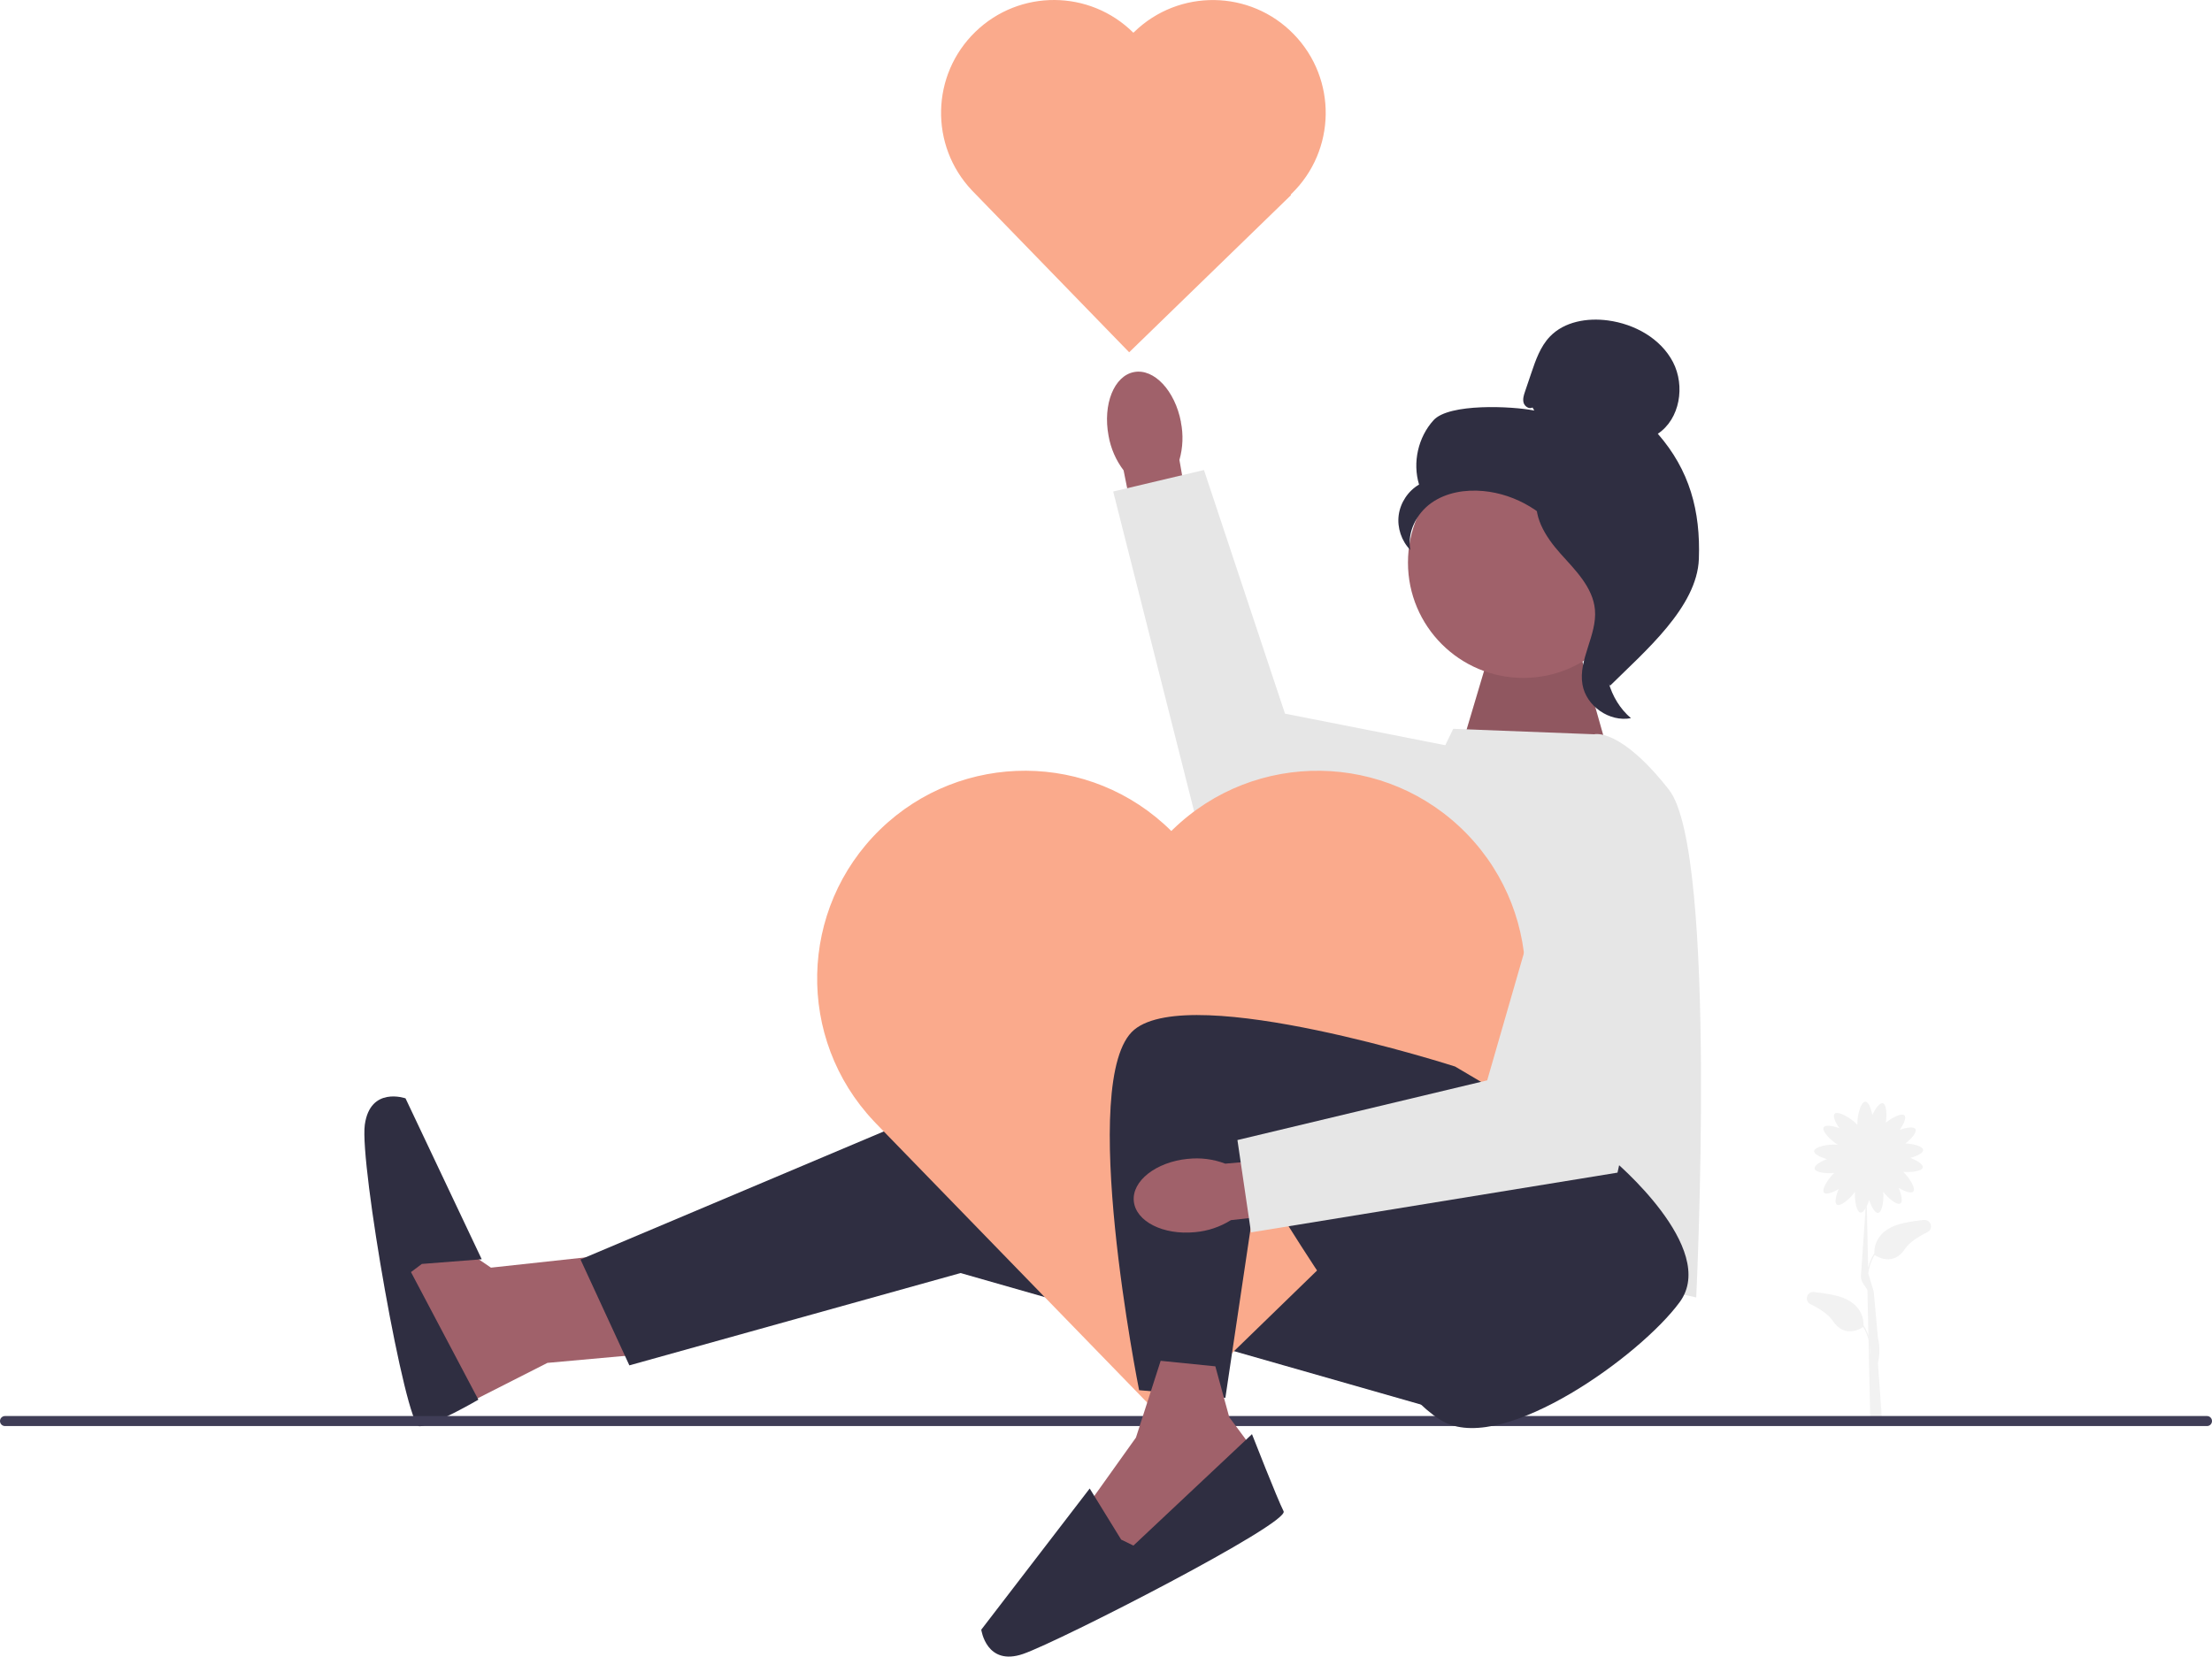
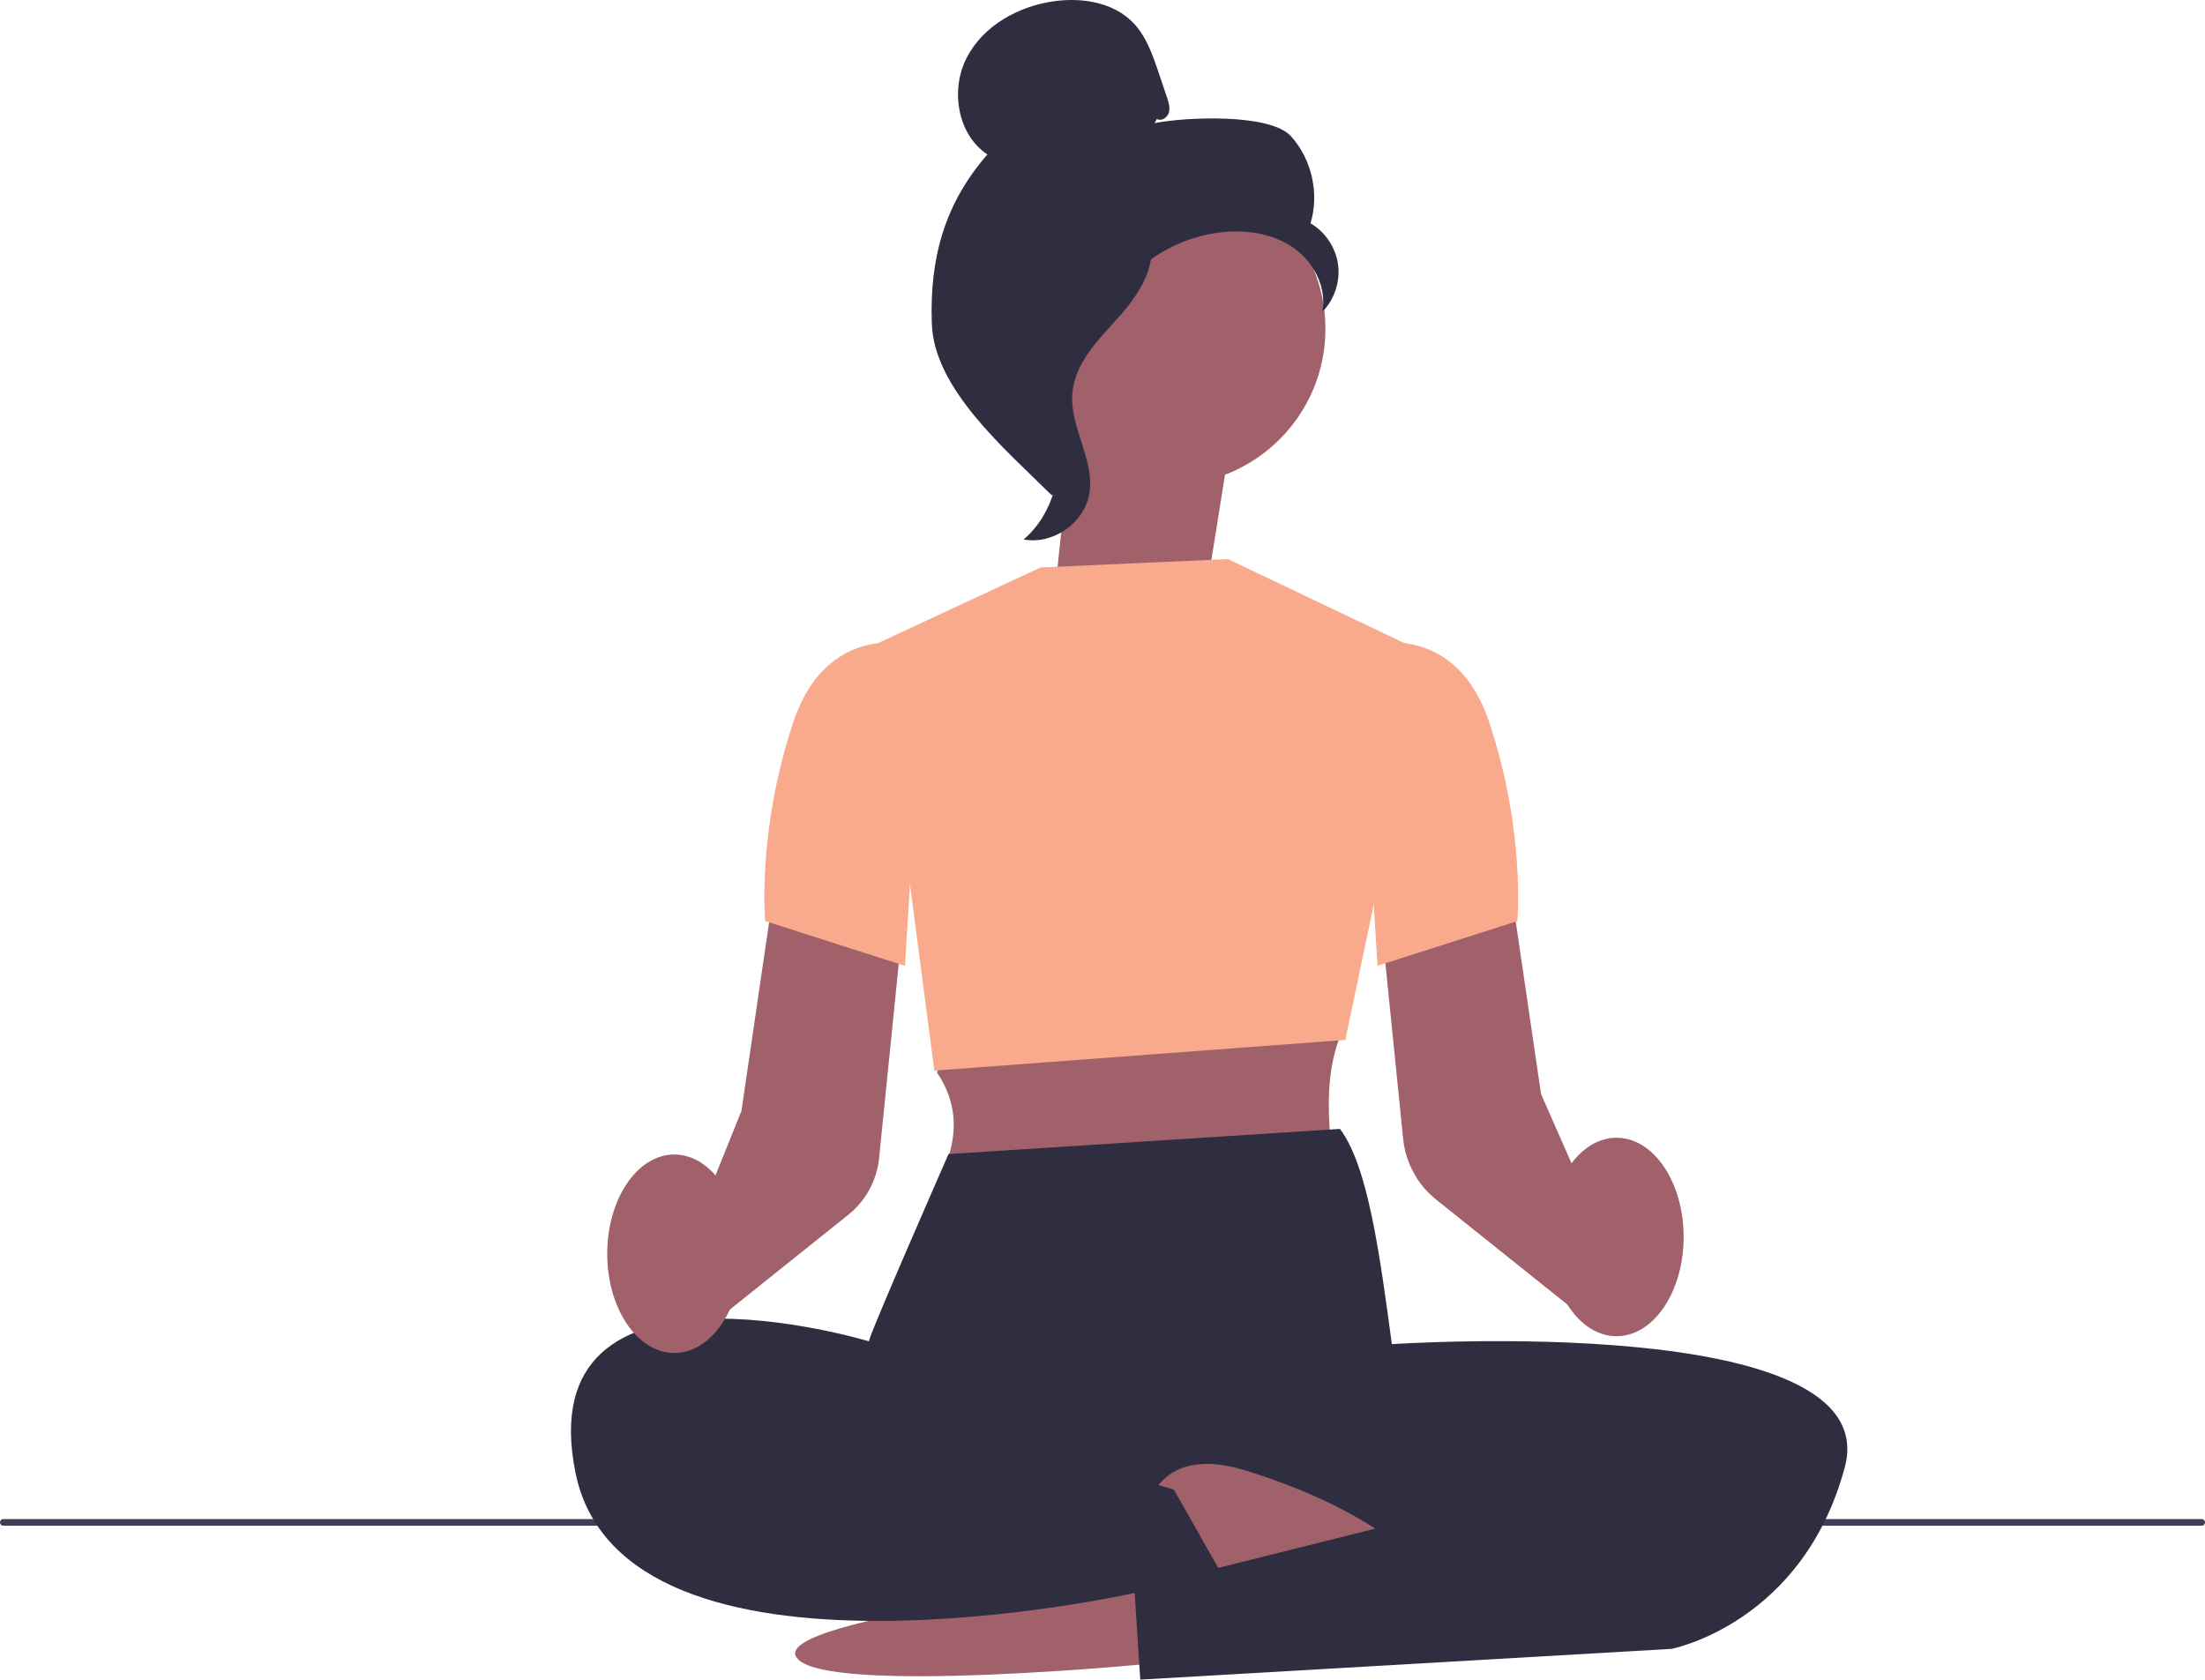
- <svg xmlns="http://www.w3.org/2000/svg" width="524.67" height="392.985" viewBox="0 0 524.67 392.985">
-   <polygon points="146.06 297.499 116.45 300.719 102.28 291.059 94.08 300.719 98.02 321.099 102.52 337.189 129.85 323.309 151.86 321.319 146.06 297.499" fill="#a0616a" />
-   <polygon points="296.09 263.369 224.62 262.079 137.69 298.779 149.28 323.899 227.84 301.999 349.53 336.769 332.79 254.359 296.09 263.369" fill="#2f2e41" />
-   <path d="m100.05,299.839l14.21-1.11-18.07-38.17s-8.37-2.96-9.66,6.25c-1.29,9.2,9.7,71.53,12.92,71.53s14.02-6.3,14.02-6.3l-15.99-30.27,2.58-1.93h-.01v-0Z" fill="#2f2e41" />
-   <path d="m456.35,289.389c-1.43.15-2.99.38-4.65.72-7.04,1.43-7.18,6.21-7.12,7.3l-.05-.03c-.71,1.13-1.15,2.28-1.42,3.37l-.32-14.64c.21-.43.4-.93.56-1.43.53,1.62,1.39,3.15,2.13,3.05.97-.13,1.39-2.98,1.21-5,1.23,1.58,3.3,3.28,4.08,2.76.62-.42.25-2.14-.43-3.7,1.42.86,2.99,1.42,3.48.87.67-.74-.93-3.27-2.4-4.68,1.97.18,4.48-.13,4.64-1.03.14-.74-1.36-1.67-2.95-2.27,1.6-.42,3.1-1.16,3.05-1.89-.06-.87-2.28-1.45-4.2-1.53,1.45-1.13,2.78-2.7,2.37-3.41-.37-.65-2.11-.4-3.72.17.95-1.36,1.62-2.89,1.11-3.41-.63-.65-2.88.47-4.42,1.72.3-1.94.15-4.39-.72-4.61-.73-.19-1.76,1.24-2.47,2.79-.31-1.63-.95-3.17-1.68-3.17-1.04,0-1.88,3.14-1.88,5.18v.33c-.1-.12-.22-.25-.36-.38-1.47-1.42-4.3-3-5.03-2.26-.51.52.16,2.05,1.11,3.41-1.61-.57-3.35-.83-3.72-.17-.5.88,1.65,3.06,3.39,4.12-.1-.01-.22-.02-.33-.03-2.04-.14-5.23.49-5.3,1.53-.05.73,1.45,1.47,3.05,1.89-1.6.6-3.09,1.53-2.95,2.27.16.9,2.67,1.21,4.64,1.03-1.47,1.41-3.07,3.94-2.4,4.68.49.54,2.06-.02,3.48-.87-.68,1.56-1.05,3.28-.43,3.7.82.55,3.09-1.37,4.28-3.02-.12,2.02.36,4.8,1.32,4.91.4.05.83-.38,1.21-1.04l-1.09,15.74c-.25,1.83,1.37,3.03,1.52,3.78l.23,10.66c-.26-.76-.62-1.54-1.1-2.31l-.05.03c.06-1.1-.08-5.87-7.12-7.3-1.66-.34-3.22-.57-4.65-.72-1.69-.18-2.35,2.13-.82,2.88,2.21,1.08,4.29,2.44,5.37,4.05,2.77,4.12,6.59,1.74,7.14,1.37.61,1.01,1.01,2.03,1.26,3l.12,5.66c-.03.13-.05.21-.05.21l.06.02.3,13.7,2.8-.02-1-14c.17-.76.69-3.33,0-6l-1-11h0s.06.29,0,0l-1.3-4.32c.19-1.34.63-2.84,1.52-4.33.54.37,4.37,2.75,7.14-1.37,1.08-1.61,3.16-2.97,5.37-4.05,1.52-.75.87-3.06-.82-2.88h0v-.03h0l.01 0Zm-12.76,32.41l-.05-2.4c.11.91.1,1.72.05,2.4Z" fill="#f2f2f2" />
-   <path d="m0,337.109c0,.66.53,1.19,1.19,1.19h522.29c.66,0,1.19-.53,1.19-1.19s-.53-1.19-1.19-1.19H1.19c-.66,0-1.19.53-1.19,1.19Z" fill="#3f3d56" />
-   <polygon points="346.55 177.509 353.64 153.689 374.24 153.039 382.61 182.659 346.55 177.509" fill="#a0616a" />
-   <polygon points="346.55 177.509 353.64 153.689 374.24 153.039 382.61 182.659 346.55 177.509" isolation="isolate" opacity=".1" />
-   <path d="m378.18,174.189l-33.48-1.29-10.38,21.35-16.02,94.55,84.03,18.99s5.15-105.6-6.44-120.41-17.71-13.2-17.71-13.2h0v.01Z" fill="#e6e6e6" />
-   <path id="uuid-ce5dfef4-6665-425b-8b3c-ac26575ec1b1-322" d="m280.12,100.149c-1.4-7.45-6.37-12.78-11.12-11.89s-7.46,7.65-6.06,15.11c.52,2.99,1.74,5.8,3.57,8.22l6.31,31.51,12.45-2.53-5.52-31.46c.83-2.92.95-5.99.35-8.96h.02-0Z" fill="#a0616a" />
-   <polygon points="373.17 182.769 304.79 169.299 285.57 111.499 264.04 116.599 285.64 201.979 363.04 212.159 373.17 182.769" fill="#e6e6e6" />
-   <path d="m269.03,7.569h0c-.07.07-.13.13-.2.2-10.35-10.28-27.03-10.37-37.5-.2h0c-10.5,10.2-10.86,26.95-.8,37.59h0l.25.26h0l37.05,38.15,38.41-37.3-.11-.11c.06-.06.13-.12.2-.18h0c10.61-10.3,10.85-27.25.55-37.85h0c-10.3-10.61-27.25-10.85-37.85-.55h0s0-.01,0-.01Z" fill="#faaa8c" />
-   <path d="m278.19,196.769h0c-.12.12-.24.25-.36.37-19.07-18.92-49.78-19.09-69.06-.37h0c-19.34,18.79-20,49.64-1.47,69.23h0l.46.49h0l68.24,70.26,70.73-68.7-.2-.2c.12-.11.24-.22.36-.33h0c19.53-18.97,19.99-50.18,1.02-69.72h0c-18.97-19.53-50.18-19.99-69.72-1.02h.01-.01v-.01Z" fill="#faaa8c" />
-   <path d="m382.52,275.079s25.27,21.05,15.89,33.82c-9.37,12.77-41.25,35.63-55.65,28.54s-44.29-58.33-44.29-58.33l-7.82,52.49-20.46-1.81s-14.86-74.14-1.16-85.51c13.71-11.37,76.11,8.73,76.11,8.73l37.37,22.08h0l.01-.01Z" fill="#2f2e41" />
-   <polygon points="275.3 322.819 269.44 341.029 257.23 358.139 266.59 372.149 296.34 352.559 296.24 342.479 291.57 336.189 288.27 324.129 275.3 322.819" fill="#a0616a" />
-   <path d="m265.94,365.249l-7.47-12.14-25.72,33.49s1.19,8.8,9.97,5.74,63.21-30.96,61.74-33.83-7.5-18.29-7.5-18.29l-28.12,26.43-2.89-1.41h0l-.01.01Z" fill="#2f2e41" />
-   <path id="uuid-0a40e345-6d59-4206-9a33-64d9bcee8b58-323" d="m281.73,274.909c-7.55.75-13.28,5.25-12.8,10.05s6.98,8.09,14.53,7.34c3.02-.26,5.93-1.24,8.5-2.85l31.93-3.57-1.45-12.62-31.82,2.79c-2.83-1.08-5.88-1.47-8.89-1.13h0l0-.01Z" fill="#a0616a" />
-   <polygon points="372.07 189.329 352.75 256.289 293.51 270.449 296.73 292.349 383.66 278.179 400.47 201.949 372.07 189.329" fill="#e6e6e6" />
-   <circle cx="361.32" cy="133.459" r="27.36" fill="#a0616a" />
-   <path d="m363.5,96.669c-.79.46-1.85-.24-2.11-1.12-.25-.88.04-1.82.34-2.68.49-1.46.98-2.92,1.48-4.37,1.05-3.1,2.16-6.31,4.43-8.67,3.42-3.56,8.86-4.47,13.76-3.81,6.29.84,12.49,4.25,15.42,9.88,2.92,5.63,1.68,13.49-3.6,17,7.53,8.63,10.15,18.25,9.74,29.69-.41,11.45-12.89,21.98-21.02,30.04-1.82-1.1-3.47-6.26-2.47-8.14,1-1.87-.43-4.05.8-5.77s2.27,1.02,1.02-.69c-.79-1.08,2.29-3.58,1.12-4.22-5.67-3.14-7.56-10.21-11.13-15.63-4.3-6.53-11.66-10.96-19.44-11.69-4.29-.4-8.82.33-12.33,2.82-3.52,2.49-5.79,6.94-4.98,11.17-2.11-2.14-3.16-5.29-2.77-8.27.4-2.98,2.23-5.74,4.83-7.26-1.58-5.22-.23-11.23,3.44-15.27s18.54-3.35,23.89-2.29l-.41-.71h0s-.01-.01-.01-.01Z" fill="#2f2e41" />
-   <path d="m364.34,116.639c7.09.77,12.21,6.91,16.53,12.58,2.49,3.27,5.1,6.88,5.04,10.99-.06,4.15-2.84,7.72-4.17,11.66-2.17,6.44-.06,14.09,5.11,18.5-5.1.97-10.62-2.86-11.5-7.98-1.03-5.96,3.49-11.71,2.96-17.74-.47-5.31-4.65-9.39-8.21-13.36s-6.89-9.23-5.26-14.3l-.5-.34h0l0-.01Z" fill="#2f2e41" />
+ <svg xmlns="http://www.w3.org/2000/svg" width="788.67" height="600.83" viewBox="0 0 788.67 600.83">
+   <path d="m0,544.59c0,.66.53,1.19,1.19,1.19h786.29c.66,0,1.19-.53,1.19-1.19s-.53-1.19-1.19-1.19H1.19c-.66,0-1.19.53-1.19,1.19Z" fill="#3f3d56" />
+   <polygon points="432.06 207.9 440.18 157.19 385.41 134.88 377.3 211.95 432.06 207.9" fill="#a0616a" />
+   <circle cx="418.22" cy="117.64" r="55.85" fill="#a0616a" />
+   <path d="m413.77,42.56c1.62.94,3.78-.48,4.3-2.28s-.09-3.71-.68-5.48c-1-2.97-2.01-5.95-3.01-8.92-2.14-6.33-4.41-12.88-9.03-17.7-6.99-7.27-18.09-9.12-28.08-7.78-12.83,1.72-25.5,8.67-31.46,20.16-5.97,11.49-3.43,27.53,7.36,34.7-15.37,17.61-20.73,37.25-19.88,60.61.85,23.36,26.3,44.86,42.91,61.32,3.71-2.25,7.08-12.78,5.04-16.61-2.04-3.83.88-8.26-1.64-11.78-2.52-3.52-4.64,2.09-2.08-1.42,1.61-2.21-4.68-7.3-2.28-8.62,11.58-6.4,15.43-20.84,22.71-31.89,8.77-13.33,23.79-22.36,39.68-23.86,8.75-.83,18,.67,25.17,5.75s11.82,14.16,10.16,22.8c4.31-4.38,6.45-10.79,5.64-16.87s-4.55-11.72-9.86-14.81c3.22-10.66.46-22.92-7.02-31.17-7.48-8.25-37.84-6.84-48.76-4.67" fill="#2f2e41" />
+   <path d="m412.07,83.32c-14.47,1.56-24.92,14.1-33.74,25.67-5.08,6.67-10.41,14.04-10.28,22.43.13,8.48,5.8,15.75,8.51,23.79,4.43,13.14.11,28.76-10.43,37.76,10.42,1.98,21.68-5.83,23.48-16.28,2.09-12.16-7.13-23.9-6.04-36.2.96-10.83,9.5-19.17,16.75-27.27s14.07-18.85,10.73-29.2" fill="#2f2e41" />
+   <path d="m414.84,594.83s-121,12-130-2,122.79-28,122.79-28l7.21,30Z" fill="#a0616a" />
+   <path d="m337.69,370.49l-2.5,13.27c6.81,10.05,7.46,20.67,3.5,31.73l138,1c-1.48-14.95-3.11-30.97,2.57-45.66l-141.57-.34Z" fill="#a0616a" />
+   <path d="m563.73,469.16l-50.05-40.04c-6.65-5.32-10.96-13.23-11.81-21.7l-7.71-76.27,45.95-15.32,11.08,75.52,27.61,62.75-15.06,15.06h-.01Z" fill="#a0616a" />
+   <polygon points="372.19 202.99 439.19 199.99 510.19 233.81 481.19 371.99 334.19 382.99 314.19 229.99 372.19 202.99" fill="#faaa8c" />
+   <path d="m479.26,403.83c10.07,13.27,14.29,45.22,18.57,77,0,0-186-1-187-1s28.43-67,28.43-67l140-9h0Z" fill="#2f2e41" />
+   <path d="m485.34,472.35l12.5,8.48s177-12,162,44-62,65-62,65l-190,11-2-31s-183,41-200-43,105-47,105-47l174.5-7.48h0Z" fill="#2f2e41" />
+   <path d="m410.65,538.83s4.19-22,34.19-13,47,21,47,21l-72,18-9.19-26Z" fill="#a0616a" />
+   <path d="m485.69,231.49s34-12,47,27c13,39,10,71,10,71l-50,16-7-114h0Z" fill="#faaa8c" />
+   <path d="m252.54,475.25l-10.91-19.22,23.57-58.67,11.08-75.53,45.95,15.32-7.81,77.2c-.8,7.89-4.81,15.25-11,20.2l-50.88,40.71h0Z" fill="#a0616a" />
+   <path d="m330.69,231.49s-34-12-47,27c-13,39-10,71-10,71l50,16,7-114h0Z" fill="#faaa8c" />
+   <ellipse cx="578.19" cy="442.49" rx="24" ry="35.5" fill="#a0616a" />
+   <ellipse cx="241.19" cy="448.49" rx="24" ry="35.5" fill="#a0616a" />
+   <polyline points="332.84 507.83 419.84 532.83 436.84 562.83 404.33 569.83" fill="#2f2e41" />
</svg>
